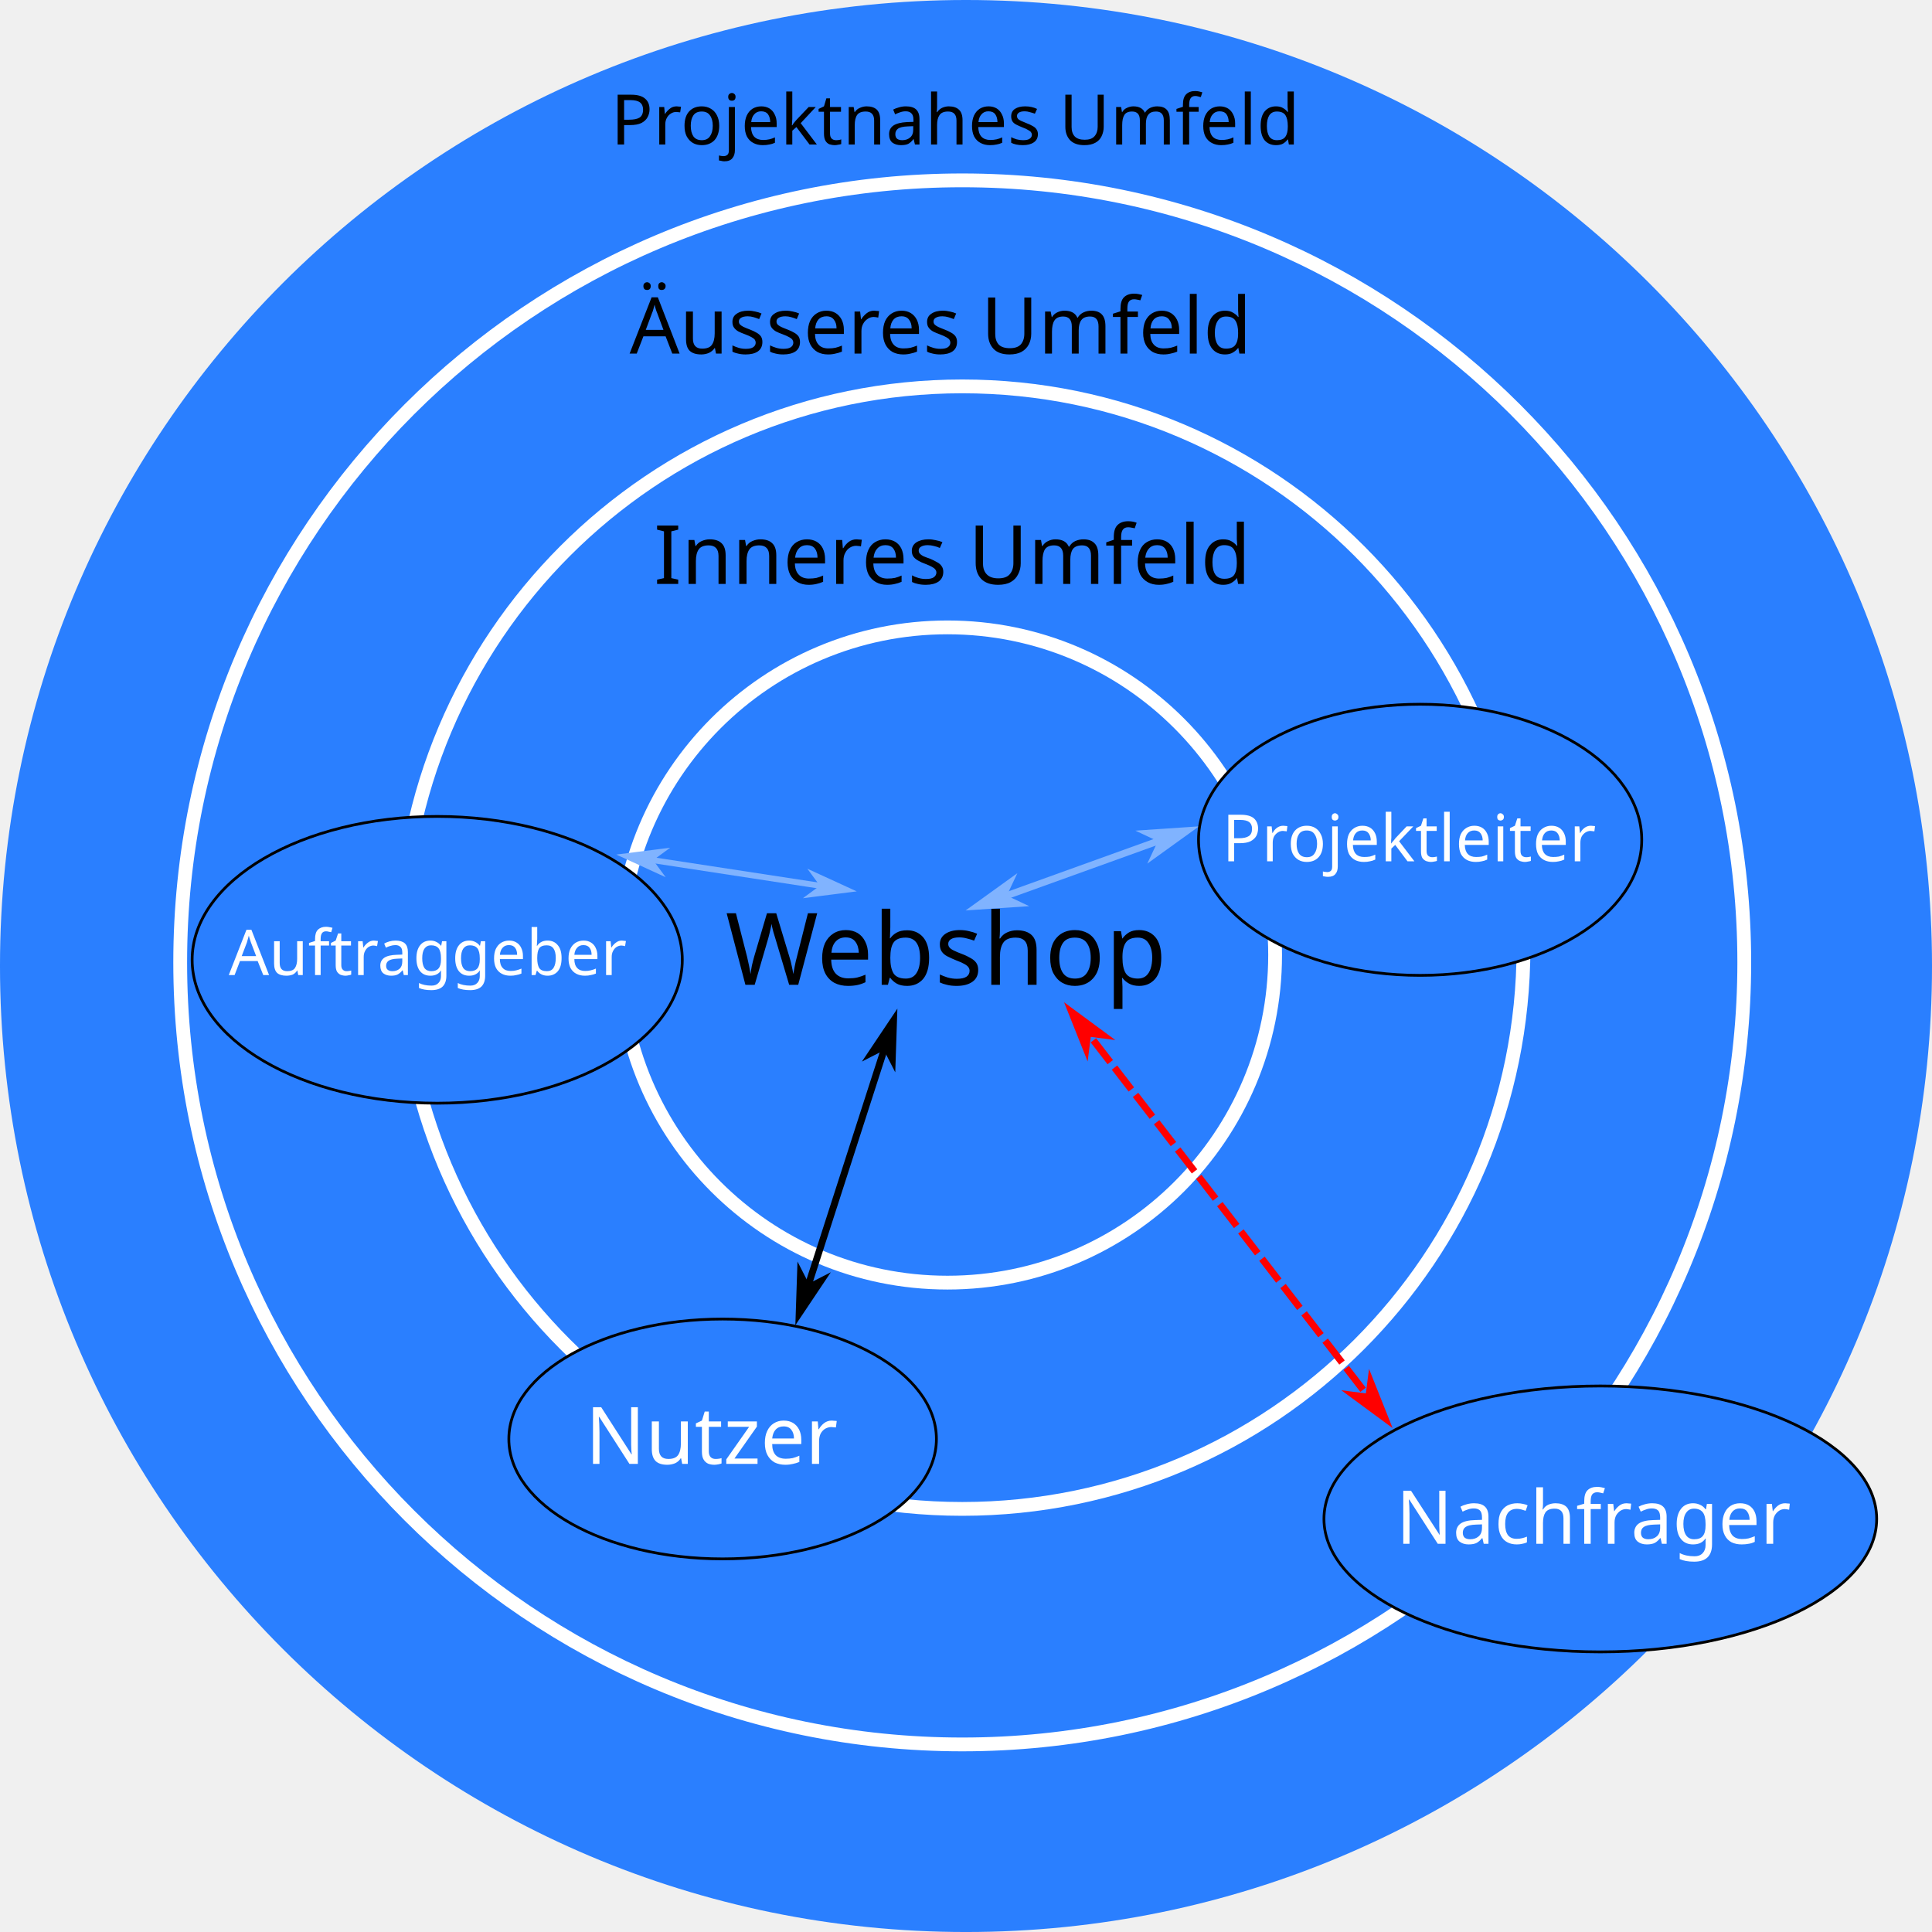
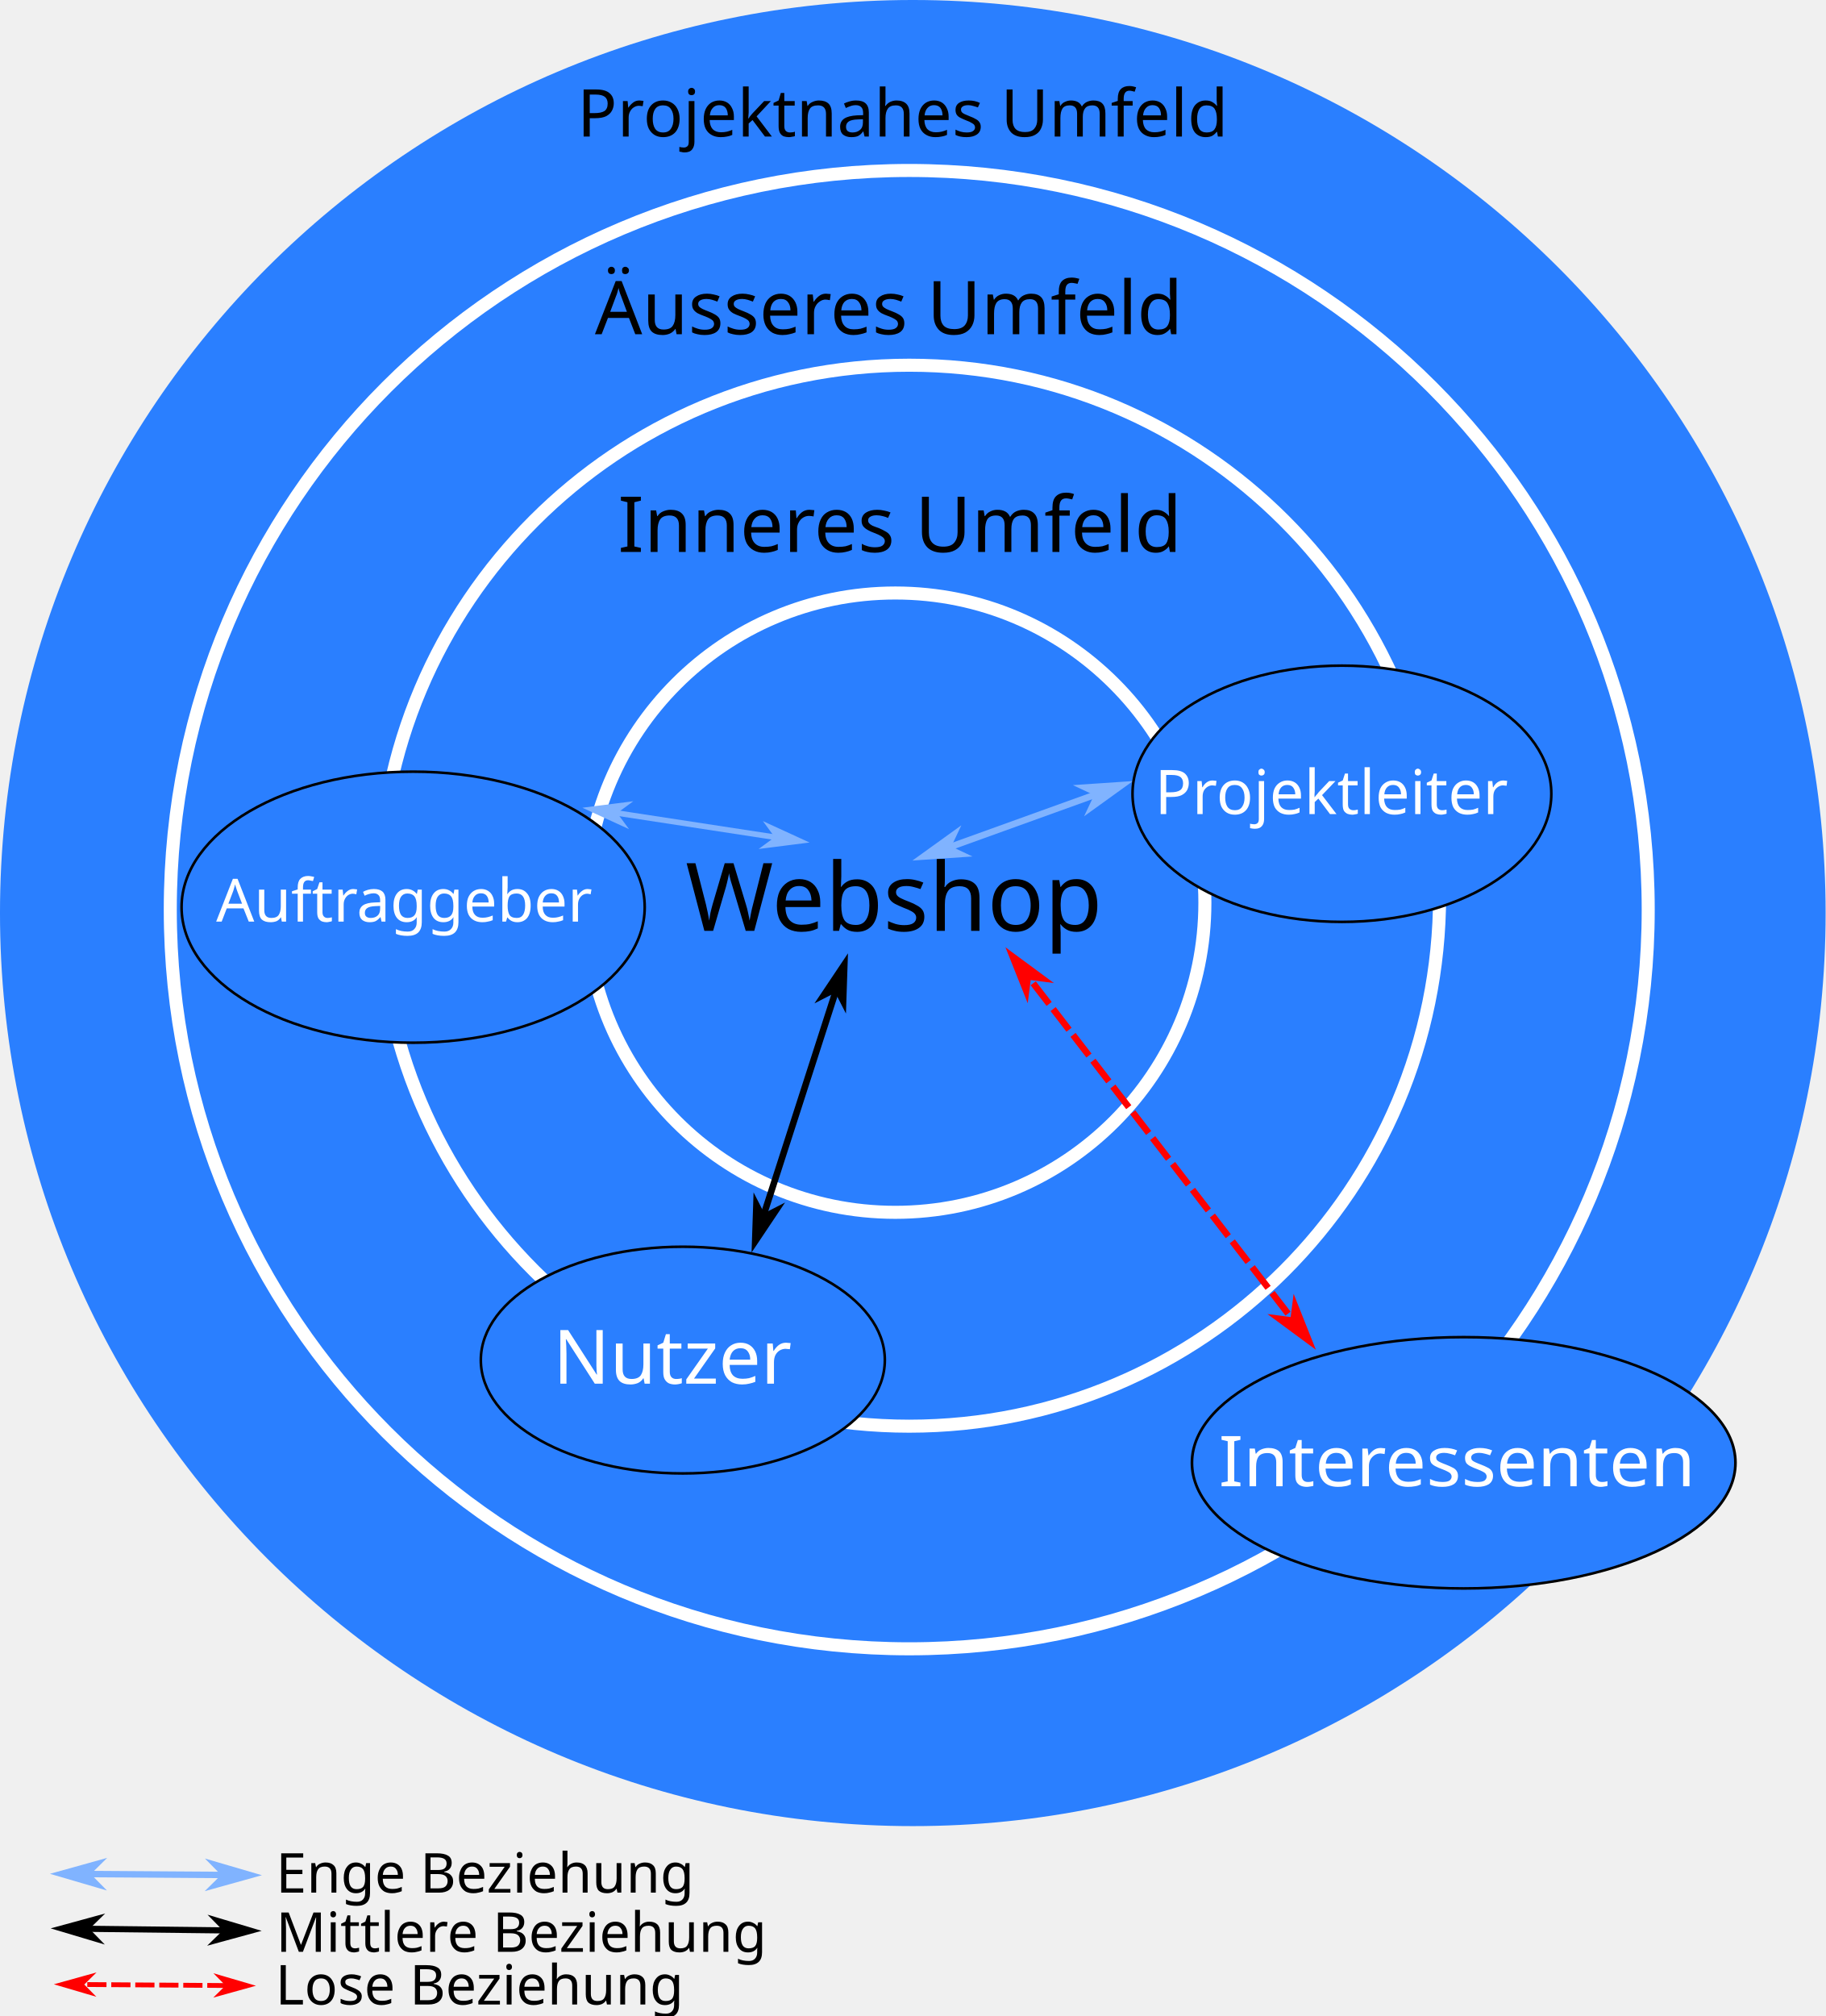
- <svg xmlns="http://www.w3.org/2000/svg" width="140.049mm" height="140.049mm" viewBox="0 0 140.049 140.049" version="1.1" id="svg8">
+ <svg xmlns="http://www.w3.org/2000/svg" width="140.049mm" height="154.613mm" viewBox="0 0 140.049 154.613" version="1.1" id="svg8">
  <defs id="defs2">
    <marker orient="auto" refY="0" refX="0" id="marker5833" style="overflow:visible">
      <path id="path5831" d="M 0,0 5,-5 -12.5,0 5,5 Z" style="fill:#ff0000;fill-opacity:1;fill-rule:evenodd;stroke:#ff0000;stroke-width:1pt;stroke-opacity:1" transform="matrix(-0.4,0,0,-0.4,-4,0)" />
    </marker>
    <marker orient="auto" refY="0" refX="0" id="marker5751" style="overflow:visible">
      <path id="path5749" d="M 0,0 5,-5 -12.5,0 5,5 Z" style="fill:#ff0000;fill-opacity:1;fill-rule:evenodd;stroke:#ff0000;stroke-width:1pt;stroke-opacity:1" transform="matrix(0.4,0,0,0.4,4,0)" />
    </marker>
    <marker style="overflow:visible" id="marker5675" refX="0" refY="0" orient="auto">
      <path transform="matrix(-0.4,0,0,-0.4,-4,0)" style="fill:#80b3ff;fill-opacity:1;fill-rule:evenodd;stroke:#80b3ff;stroke-width:1pt;stroke-opacity:1" d="M 0,0 5,-5 -12.5,0 5,5 Z" id="path5673" />
    </marker>
    <marker style="overflow:visible" id="marker5605" refX="0" refY="0" orient="auto">
      <path transform="matrix(0.4,0,0,0.4,4,0)" style="fill:#80b3ff;fill-opacity:1;fill-rule:evenodd;stroke:#80b3ff;stroke-width:1pt;stroke-opacity:1" d="M 0,0 5,-5 -12.5,0 5,5 Z" id="path5603" />
    </marker>
    <marker orient="auto" refY="0" refX="0" id="marker5541" style="overflow:visible">
      <path id="path5539" d="M 0,0 5,-5 -12.5,0 5,5 Z" style="fill:#000000;fill-opacity:1;fill-rule:evenodd;stroke:#000000;stroke-width:1pt;stroke-opacity:1" transform="matrix(-0.4,0,0,-0.4,-4,0)" />
    </marker>
    <marker orient="auto" refY="0" refX="0" id="marker5495" style="overflow:visible">
      <path id="path5493" d="M 0,0 5,-5 -12.5,0 5,5 Z" style="fill:#000000;fill-opacity:1;fill-rule:evenodd;stroke:#000000;stroke-width:1pt;stroke-opacity:1" transform="matrix(0.4,0,0,0.4,4,0)" />
    </marker>
    <marker orient="auto" refY="0" refX="0" id="Arrow1Mend" style="overflow:visible">
      <path id="path5118" d="M 0,0 5,-5 -12.5,0 5,5 Z" style="fill:#80b3ff;fill-opacity:1;fill-rule:evenodd;stroke:#80b3ff;stroke-width:1pt;stroke-opacity:1" transform="matrix(-0.4,0,0,-0.4,-4,0)" />
    </marker>
    <marker orient="auto" refY="0" refX="0" id="Arrow1Mstart" style="overflow:visible">
      <path id="path5115" d="M 0,0 5,-5 -12.5,0 5,5 Z" style="fill:#80b3ff;fill-opacity:1;fill-rule:evenodd;stroke:#80b3ff;stroke-width:1pt;stroke-opacity:1" transform="matrix(0.4,0,0,0.4,4,0)" />
    </marker>
    <marker orient="auto" refY="0" refX="0" id="Arrow1Sstart" style="overflow:visible">
      <path id="path5121" d="M 0,0 5,-5 -12.5,0 5,5 Z" style="fill:#000000;fill-opacity:1;fill-rule:evenodd;stroke:#000000;stroke-width:1pt;stroke-opacity:1" transform="matrix(0.2,0,0,0.2,1.2,0)" />
    </marker>
    <marker orient="auto" refY="0" refX="0" id="Arrow1Lstart" style="overflow:visible">
      <path id="path5109" d="M 0,0 5,-5 -12.5,0 5,5 Z" style="fill:#000000;fill-opacity:1;fill-rule:evenodd;stroke:#000000;stroke-width:1pt;stroke-opacity:1" transform="matrix(0.8,0,0,0.8,10,0)" />
    </marker>
+     <marker orient="auto" refY="0" refX="0" id="marker5751-3" style="overflow:visible">
+       <path id="path5749-6" d="M 0,0 5,-5 -12.5,0 5,5 Z" style="fill:#ff0000;fill-opacity:1;fill-rule:evenodd;stroke:#ff0000;stroke-width:1pt;stroke-opacity:1" transform="matrix(0.4,0,0,0.4,4,0)" />
+     </marker>
+     <marker orient="auto" refY="0" refX="0" id="marker5833-7" style="overflow:visible">
+       <path id="path5831-5" d="M 0,0 5,-5 -12.5,0 5,5 Z" style="fill:#ff0000;fill-opacity:1;fill-rule:evenodd;stroke:#ff0000;stroke-width:1pt;stroke-opacity:1" transform="matrix(-0.4,0,0,-0.4,-4,0)" />
+     </marker>
+     <marker orient="auto" refY="0" refX="0" id="marker5495-5" style="overflow:visible">
+       <path id="path5493-6" d="M 0,0 5,-5 -12.5,0 5,5 Z" style="fill:#000000;fill-opacity:1;fill-rule:evenodd;stroke:#000000;stroke-width:1pt;stroke-opacity:1" transform="matrix(0.4,0,0,0.4,4,0)" />
+     </marker>
+     <marker orient="auto" refY="0" refX="0" id="marker5541-2" style="overflow:visible">
+       <path id="path5539-9" d="M 0,0 5,-5 -12.5,0 5,5 Z" style="fill:#000000;fill-opacity:1;fill-rule:evenodd;stroke:#000000;stroke-width:1pt;stroke-opacity:1" transform="matrix(-0.4,0,0,-0.4,-4,0)" />
+     </marker>
+     <marker orient="auto" refY="0" refX="0" id="Arrow1Mstart-2" style="overflow:visible">
+       <path id="path5115-7" d="M 0,0 5,-5 -12.5,0 5,5 Z" style="fill:#80b3ff;fill-opacity:1;fill-rule:evenodd;stroke:#80b3ff;stroke-width:1pt;stroke-opacity:1" transform="matrix(0.4,0,0,0.4,4,0)" />
+     </marker>
+     <marker orient="auto" refY="0" refX="0" id="Arrow1Mend-0" style="overflow:visible">
+       <path id="path5118-9" d="M 0,0 5,-5 -12.5,0 5,5 Z" style="fill:#80b3ff;fill-opacity:1;fill-rule:evenodd;stroke:#80b3ff;stroke-width:1pt;stroke-opacity:1" transform="matrix(-0.4,0,0,-0.4,-4,0)" />
+     </marker>
  </defs>
-   <g id="layer2" style="display:inline" transform="translate(-33.14142,-43.36121)">
-     <circle style="opacity:1;fill:#2a7fff;fill-opacity:1;stroke:none;stroke-width:0.288;stroke-miterlimit:4;stroke-dasharray:none;stroke-opacity:1" id="path4803" cx="103.166" cy="113.386" r="70.025" />
-     <circle style="opacity:1;fill:#2a7fff;fill-opacity:1;stroke:#ffffff;stroke-width:1;stroke-miterlimit:4;stroke-dasharray:none;stroke-opacity:1" id="path4803-3" cx="102.893" cy="113.124" r="56.689" />
-     <circle style="opacity:1;fill:#2a7fff;fill-opacity:1;stroke:#ffffff;stroke-width:1;stroke-miterlimit:4;stroke-dasharray:none;stroke-opacity:1" id="path4803-3-6" cx="102.893" cy="112.055" r="40.685" />
-     <circle style="opacity:1;fill:#2a7fff;fill-opacity:1;stroke:#ffffff;stroke-width:1;stroke-miterlimit:4;stroke-dasharray:none;stroke-opacity:1" id="path4803-3-6-7" cx="101.824" cy="112.589" r="23.749" />
+   <g id="layer2" style="display:inline" transform="translate(-33.14143,96.33883)">
+     <circle style="opacity:1;fill:#2a7fff;fill-opacity:1;stroke:none;stroke-width:0.288;stroke-miterlimit:4;stroke-dasharray:none;stroke-opacity:1" id="path4803" cx="103.166" cy="-26.314" r="70.025" />
+     <circle style="opacity:1;fill:#2a7fff;fill-opacity:1;stroke:#ffffff;stroke-width:1;stroke-miterlimit:4;stroke-dasharray:none;stroke-opacity:1" id="path4803-3" cx="102.893" cy="-26.576" r="56.689" />
+     <circle style="opacity:1;fill:#2a7fff;fill-opacity:1;stroke:#ffffff;stroke-width:1;stroke-miterlimit:4;stroke-dasharray:none;stroke-opacity:1" id="path4803-3-6" cx="102.893" cy="-27.645" r="40.685" />
+     <circle style="opacity:1;fill:#2a7fff;fill-opacity:1;stroke:#ffffff;stroke-width:1;stroke-miterlimit:4;stroke-dasharray:none;stroke-opacity:1" id="path4803-3-6-7" cx="101.824" cy="-27.111" r="23.749" />
  </g>
-   <g id="layer1" transform="translate(-33.14142,-43.36121)">
+   <g id="layer1" transform="translate(-33.14143,96.33883)">
    <flowRoot xml:space="preserve" id="flowRoot4877" style="font-style:normal;font-weight:normal;font-size:40px;line-height:1.25;font-family:sans-serif;letter-spacing:0px;word-spacing:0px;fill:#000000;fill-opacity:1;stroke:none" transform="scale(0.2645833)">
      <flowRegion id="flowRegion4879">
        <rect id="rect4881" width="245.467" height="69.701" x="350.523" y="207.321" />
      </flowRegion>
      <flowPara id="flowPara4883" />
    </flowRoot>
    <flowRoot xml:space="preserve" id="flowRoot4921" style="font-style:normal;font-weight:normal;font-size:40px;line-height:1.25;font-family:sans-serif;letter-spacing:0px;word-spacing:0px;fill:#000000;fill-opacity:1;stroke:none" transform="scale(0.2645833)">
      <flowRegion id="flowRegion4923">
        <rect id="rect4925" width="169.706" height="49.497" x="328.3" y="173.986" />
      </flowRegion>
      <flowPara id="flowPara4927" />
    </flowRoot>
    <flowRoot xml:space="preserve" id="flowRoot4941" style="font-style:normal;font-weight:normal;font-size:40px;line-height:1.25;font-family:sans-serif;letter-spacing:0px;word-spacing:0px;fill:#000000;fill-opacity:1;stroke:none" transform="scale(0.2645833)">
      <flowRegion id="flowRegion4943">
        <rect id="rect4945" width="227.284" height="48.487" x="286.378" y="299.245" />
      </flowRegion>
      <flowPara id="flowPara4947" />
    </flowRoot>
    <flowRoot xml:space="preserve" id="flowRoot4961" style="font-style:normal;font-weight:normal;font-size:40px;line-height:1.25;font-family:sans-serif;letter-spacing:0px;word-spacing:0px;fill:#000000;fill-opacity:1;stroke:none" transform="scale(0.2645833)">
      <flowRegion id="flowRegion4963">
        <rect id="rect4965" width="160.614" height="66.67" x="309.612" y="393.695" />
      </flowRegion>
      <flowPara id="flowPara4967" />
    </flowRoot>
-     <text xml:space="preserve" style="font-style:normal;font-weight:normal;font-size:5.06px;line-height:1.25;font-family:sans-serif;letter-spacing:0px;word-spacing:0px;fill:#000000;fill-opacity:1;stroke:none;stroke-width:0.126" x="77.43" y="53.836" id="text4931">
-       <tspan x="77.43" y="53.836" style="stroke-width:0.126" id="tspan4933">Projektnahes Umfeld</tspan>
+     <text xml:space="preserve" style="font-style:normal;font-weight:normal;font-size:5.06px;line-height:1.25;font-family:sans-serif;letter-spacing:0px;word-spacing:0px;fill:#000000;fill-opacity:1;stroke:none;stroke-width:0.126" x="77.43" y="-85.864" id="text4931">
+       <tspan x="77.43" y="-85.864" style="stroke-width:0.126" id="tspan4933">Projektnahes Umfeld</tspan>
    </text>
-     <text xml:space="preserve" style="font-style:normal;font-weight:normal;font-size:5.692px;line-height:1.25;font-family:sans-serif;letter-spacing:0px;word-spacing:0px;fill:#000000;fill-opacity:1;stroke:none;stroke-width:0.142" x="78.783" y="68.992" id="text4939">
-       <tspan id="tspan4937" x="78.783" y="68.992" style="stroke-width:0.142">Äusseres Umfeld</tspan>
+     <text xml:space="preserve" style="font-style:normal;font-weight:normal;font-size:5.692px;line-height:1.25;font-family:sans-serif;letter-spacing:0px;word-spacing:0px;fill:#000000;fill-opacity:1;stroke:none;stroke-width:0.142" x="78.783" y="-70.708" id="text4939">
+       <tspan id="tspan4937" x="78.783" y="-70.708" style="stroke-width:0.142">Äusseres Umfeld</tspan>
    </text>
-     <text xml:space="preserve" style="font-style:normal;font-weight:normal;font-size:5.944px;line-height:1.25;font-family:sans-serif;letter-spacing:0px;word-spacing:0px;fill:#000000;fill-opacity:1;stroke:none;stroke-width:0.149" x="80.538" y="85.692" id="text4951">
-       <tspan x="80.538" y="85.692" style="stroke-width:0.149" id="tspan4955">Inneres Umfeld</tspan>
+     <text xml:space="preserve" style="font-style:normal;font-weight:normal;font-size:5.944px;line-height:1.25;font-family:sans-serif;letter-spacing:0px;word-spacing:0px;fill:#000000;fill-opacity:1;stroke:none;stroke-width:0.149" x="80.538" y="-54.009" id="text4951">
+       <tspan x="80.538" y="-54.009" style="stroke-width:0.149" id="tspan4955">Inneres Umfeld</tspan>
    </text>
    <flowRoot xml:space="preserve" id="flowRoot4999" style="font-style:normal;font-weight:normal;font-size:40px;line-height:1.25;font-family:sans-serif;letter-spacing:0px;word-spacing:0px;fill:#000000;fill-opacity:1;stroke:none" transform="scale(0.2645833)">
      <flowRegion id="flowRegion5001">
        <rect id="rect5003" width="154.286" height="73.571" x="304.286" y="388.234" />
      </flowRegion>
      <flowPara id="flowPara5005" />
    </flowRoot>
-     <text xml:space="preserve" style="font-style:normal;font-weight:normal;font-size:7.264px;line-height:1.25;font-family:sans-serif;letter-spacing:0px;word-spacing:0px;fill:#000000;fill-opacity:1;stroke:none;stroke-width:0.182" x="85.722" y="114.75" id="text5009">
-       <tspan id="tspan5007" x="85.722" y="114.75" style="stroke-width:0.182">Webshop</tspan>
+     <text xml:space="preserve" style="font-style:normal;font-weight:normal;font-size:7.264px;line-height:1.25;font-family:sans-serif;letter-spacing:0px;word-spacing:0px;fill:#000000;fill-opacity:1;stroke:none;stroke-width:0.182" x="85.722" y="-24.95" id="text5009">
+       <tspan id="tspan5007" x="85.722" y="-24.95" style="stroke-width:0.182">Webshop</tspan>
    </text>
  </g>
-   <g id="layer3" transform="translate(-33.14142,-43.36121)">
-     <path style="fill:#80b3ff;stroke:#80b3ff;stroke-width:0.426;stroke-linecap:butt;stroke-linejoin:miter;stroke-miterlimit:4;stroke-dasharray:none;stroke-opacity:1;marker-start:url(#marker5605);marker-end:url(#marker5675)" d="m 78.646,105.435 c 15.77,2.414 15.77,2.414 15.77,2.414" id="path5071" />
-     <path style="fill:#80b3ff;stroke:#80b3ff;stroke-width:0.5;stroke-linecap:butt;stroke-linejoin:miter;stroke-miterlimit:4;stroke-dasharray:none;stroke-opacity:1;marker-start:url(#Arrow1Mstart);marker-end:url(#Arrow1Mend)" d="m 104.065,109.025 c 15.065,-5.428 15.065,-5.428 15.065,-5.428" id="path5071-5" />
-     <path style="fill:#ff0000;stroke:#000000;stroke-width:0.5;stroke-linecap:butt;stroke-linejoin:miter;stroke-miterlimit:4;stroke-dasharray:none;stroke-opacity:1;marker-start:url(#marker5495);marker-end:url(#marker5541)" d="m 91.098,138.488 c 6.792,-21.076 6.792,-21.076 6.792,-21.076" id="path5071-3" />
-     <path style="fill:#ff0000;stroke:#ff0000;stroke-width:0.5;stroke-linecap:butt;stroke-linejoin:miter;stroke-miterlimit:4;stroke-dasharray:2, 0.5;stroke-dashoffset:0;stroke-opacity:1;marker-start:url(#marker5751);marker-end:url(#marker5833)" d="m 110.875,116.792 c 22.613,29.309 22.613,29.309 22.613,29.309" id="path5071-5-5" />
+   <g id="layer3" transform="translate(-33.14143,96.33883)">
+     <path style="fill:#80b3ff;stroke:#80b3ff;stroke-width:0.426;stroke-linecap:butt;stroke-linejoin:miter;stroke-miterlimit:4;stroke-dasharray:none;stroke-opacity:1;marker-start:url(#marker5605);marker-end:url(#marker5675)" d="m 78.646,-34.265 c 15.77,2.414 15.77,2.414 15.77,2.414" id="path5071" />
+     <path style="fill:#80b3ff;stroke:#80b3ff;stroke-width:0.5;stroke-linecap:butt;stroke-linejoin:miter;stroke-miterlimit:4;stroke-dasharray:none;stroke-opacity:1;marker-start:url(#Arrow1Mstart);marker-end:url(#Arrow1Mend)" d="m 104.065,-30.675 c 15.065,-5.428 15.065,-5.428 15.065,-5.428" id="path5071-5" />
+     <path style="fill:#ff0000;stroke:#000000;stroke-width:0.5;stroke-linecap:butt;stroke-linejoin:miter;stroke-miterlimit:4;stroke-dasharray:none;stroke-opacity:1;marker-start:url(#marker5495);marker-end:url(#marker5541)" d="m 91.098,-1.212 c 6.792,-21.076 6.792,-21.076 6.792,-21.076" id="path5071-3" />
+     <path style="fill:#ff0000;stroke:#ff0000;stroke-width:0.5;stroke-linecap:butt;stroke-linejoin:miter;stroke-miterlimit:4;stroke-dasharray:2, 0.5;stroke-dashoffset:0;stroke-opacity:1;marker-start:url(#marker5751);marker-end:url(#marker5833)" d="m 110.875,-22.908 c 22.613,29.309 22.613,29.309 22.613,29.309" id="path5071-5-5" />
+     <path style="fill:#ff0000;fill-opacity:0.976;stroke:#ff0000;stroke-width:0.368;stroke-linecap:butt;stroke-linejoin:miter;stroke-miterlimit:4;stroke-dasharray:1.473, 0.368;stroke-dashoffset:0;stroke-opacity:1;marker-start:url(#marker5751-3);marker-end:url(#marker5833-7)" d="m 37.996,55.848 c 14.057,0.1 14.057,0.1 14.057,0.1" id="path5071-5-5-3" />
+     <path style="fill:#ff0000;stroke:#000000;stroke-width:0.469;stroke-linecap:butt;stroke-linejoin:miter;stroke-miterlimit:4;stroke-dasharray:none;stroke-opacity:1;marker-start:url(#marker5495-5);marker-end:url(#marker5541-2)" d="M 52.29,51.732 C 37.952,51.565 37.952,51.565 37.952,51.565" id="path5071-3-1" />
+     <path style="fill:#80b3ff;stroke:#80b3ff;stroke-width:0.493;stroke-linecap:butt;stroke-linejoin:miter;stroke-miterlimit:4;stroke-dasharray:none;stroke-opacity:1;marker-start:url(#Arrow1Mstart-2);marker-end:url(#Arrow1Mend-0)" d="m 37.946,47.376 c 14.317,0.095 14.317,0.095 14.317,0.095" id="path5071-5-3" />
+     <text xml:space="preserve" style="font-style:normal;font-weight:normal;font-size:10.583px;line-height:1.25;font-family:sans-serif;letter-spacing:0px;word-spacing:0px;fill:#000000;fill-opacity:1;stroke:none;stroke-width:0.265" x="54.308" y="48.813" id="text181">
+       <tspan id="tspan179" x="54.308" y="48.813" style="font-size:4.233px;line-height:1.25;stroke-width:0.265">Enge Beziehung</tspan>
+     </text>
+     <text xml:space="preserve" style="font-style:normal;font-weight:normal;font-size:10.583px;line-height:1.25;font-family:sans-serif;letter-spacing:0px;word-spacing:0px;fill:#000000;fill-opacity:1;stroke:none;stroke-width:0.265" x="54.318" y="53.351" id="text185">
+       <tspan id="tspan183" x="54.318" y="53.351" style="font-size:4.233px;stroke-width:0.265">Mittlere Beziehung</tspan>
+     </text>
+     <text xml:space="preserve" style="font-style:normal;font-weight:normal;font-size:10.583px;line-height:1.25;font-family:sans-serif;letter-spacing:0px;word-spacing:0px;fill:#000000;fill-opacity:1;stroke:none;stroke-width:0.265" x="54.27" y="57.393" id="text189">
+       <tspan id="tspan187" x="54.27" y="57.393" style="font-size:4.233px;stroke-width:0.265">Lose Beziehung</tspan>
+     </text>
  </g>
-   <g id="layer4" transform="translate(-33.14142,-43.36121)">
+   <g id="layer4" transform="translate(-33.14143,96.33883)">
    <flowRoot xml:space="preserve" id="flowRoot5019" style="font-style:normal;font-weight:normal;font-size:40px;line-height:1.25;font-family:sans-serif;letter-spacing:0px;word-spacing:0px;fill:#000000;fill-opacity:1;stroke:none" transform="scale(0.2645833)">
      <flowRegion id="flowRegion5021">
        <rect id="rect5023" width="151.429" height="48.571" x="122.857" y="433.948" />
      </flowRegion>
      <flowPara id="flowPara5025" />
    </flowRoot>
-     <g id="g5069" transform="translate(20.04521,-6.414469)">
+     <g id="g5069" transform="translate(20.04521,-146.1148)">
      <ellipse ry="10.394" rx="17.765" cy="119.351" cx="44.79" id="path5015" style="opacity:1;fill:#2a7fff;fill-opacity:1;stroke:#000000;stroke-width:0.2;stroke-miterlimit:4;stroke-dasharray:none;stroke-opacity:1" />
      <text id="text5029" y="120.458" x="29.68" style="font-style:normal;font-weight:normal;font-size:4.578px;line-height:1.25;font-family:sans-serif;letter-spacing:0px;word-spacing:0px;fill:#ffffff;fill-opacity:1;stroke:none;stroke-width:0.114" xml:space="preserve">
        <tspan style="fill:#ffffff;stroke-width:0.114" y="120.458" x="29.68" id="tspan5027">Auftraggeber</tspan>
      </text>
    </g>
    <flowRoot xml:space="preserve" id="flowRoot5031" style="font-style:normal;font-weight:normal;font-size:40px;line-height:1.25;font-family:sans-serif;letter-spacing:0px;word-spacing:0px;fill:#000000;fill-opacity:1;stroke:none" transform="scale(0.2645833)">
      <flowRegion id="flowRegion5033">
        <rect id="rect5035" width="159.286" height="46.429" x="558.571" y="378.234" />
      </flowRegion>
      <flowPara id="flowPara5037" />
    </flowRoot>
-     <g id="g5059" transform="translate(-17.37252,0.5345391)">
+     <g id="g5059" transform="translate(-17.37252,-139.1658)">
      <ellipse ry="9.827" rx="16.064" cy="103.703" cx="153.458" id="path5011" style="opacity:1;fill:#2a7fff;fill-opacity:1;stroke:#000000;stroke-width:0.2;stroke-miterlimit:4;stroke-dasharray:none;stroke-opacity:1" />
      <text id="text5041" y="105.262" x="139.103" style="font-style:normal;font-weight:normal;font-size:4.725px;line-height:1.25;font-family:sans-serif;letter-spacing:0px;word-spacing:0px;fill:#ffffff;fill-opacity:1;stroke:none;stroke-width:0.118" xml:space="preserve">
        <tspan style="fill:#ffffff;stroke-width:0.118" y="105.262" x="139.103" id="tspan5039">Projektleiter</tspan>
      </text>
    </g>
-     <g id="g5054" transform="translate(-11.49259,6.147199)">
+     <g id="g5054" transform="matrix(1.040612,0,0,0.9998535,-21.73603,-131.4526)">
      <ellipse ry="9.638" rx="20.033" cy="147.321" cx="160.64" id="path5013" style="opacity:1;fill:#2a7fff;fill-opacity:1;stroke:#000000;stroke-width:0.2;stroke-miterlimit:4;stroke-dasharray:none;stroke-opacity:1" />
-       <text id="text5045" y="149.121" x="145.841" style="font-style:normal;font-weight:normal;font-size:5.391px;line-height:1.25;font-family:sans-serif;letter-spacing:0px;word-spacing:0px;fill:#ffffff;fill-opacity:1;stroke:none;stroke-width:0.135" xml:space="preserve">
-         <tspan style="fill:#ffffff;stroke-width:0.135" y="149.121" x="145.841" id="tspan5043">Nachfrager</tspan>
+       <text id="text5045" y="149.121" x="142.572" style="font-style:normal;font-weight:normal;font-size:5.391px;line-height:1.25;font-family:sans-serif;letter-spacing:0px;word-spacing:0px;fill:#ffffff;fill-opacity:1;stroke:none;stroke-width:0.135" xml:space="preserve">
+         <tspan style="fill:#ffffff;stroke-width:0.135" y="149.121" x="142.572" id="tspan5043">Interessenten</tspan>
      </text>
    </g>
-     <g id="g5064" transform="translate(13.89801,-10.42351)">
+     <g id="g5064" transform="translate(13.89801,-150.1239)">
      <ellipse ry="8.693" rx="15.497" cy="158.094" cx="71.626" id="path5017" style="opacity:1;fill:#2a7fff;fill-opacity:1;stroke:#000000;stroke-width:0.2;stroke-miterlimit:4;stroke-dasharray:none;stroke-opacity:1" />
      <text id="text5049" y="159.901" x="61.669" style="font-style:normal;font-weight:normal;font-size:5.752px;line-height:1.25;font-family:sans-serif;letter-spacing:0px;word-spacing:0px;fill:#ffffff;fill-opacity:1;stroke:none;stroke-width:0.144" xml:space="preserve">
        <tspan style="fill:#ffffff;stroke-width:0.144" y="159.901" x="61.669" id="tspan5047">Nutzer</tspan>
      </text>
    </g>
  </g>
</svg>
